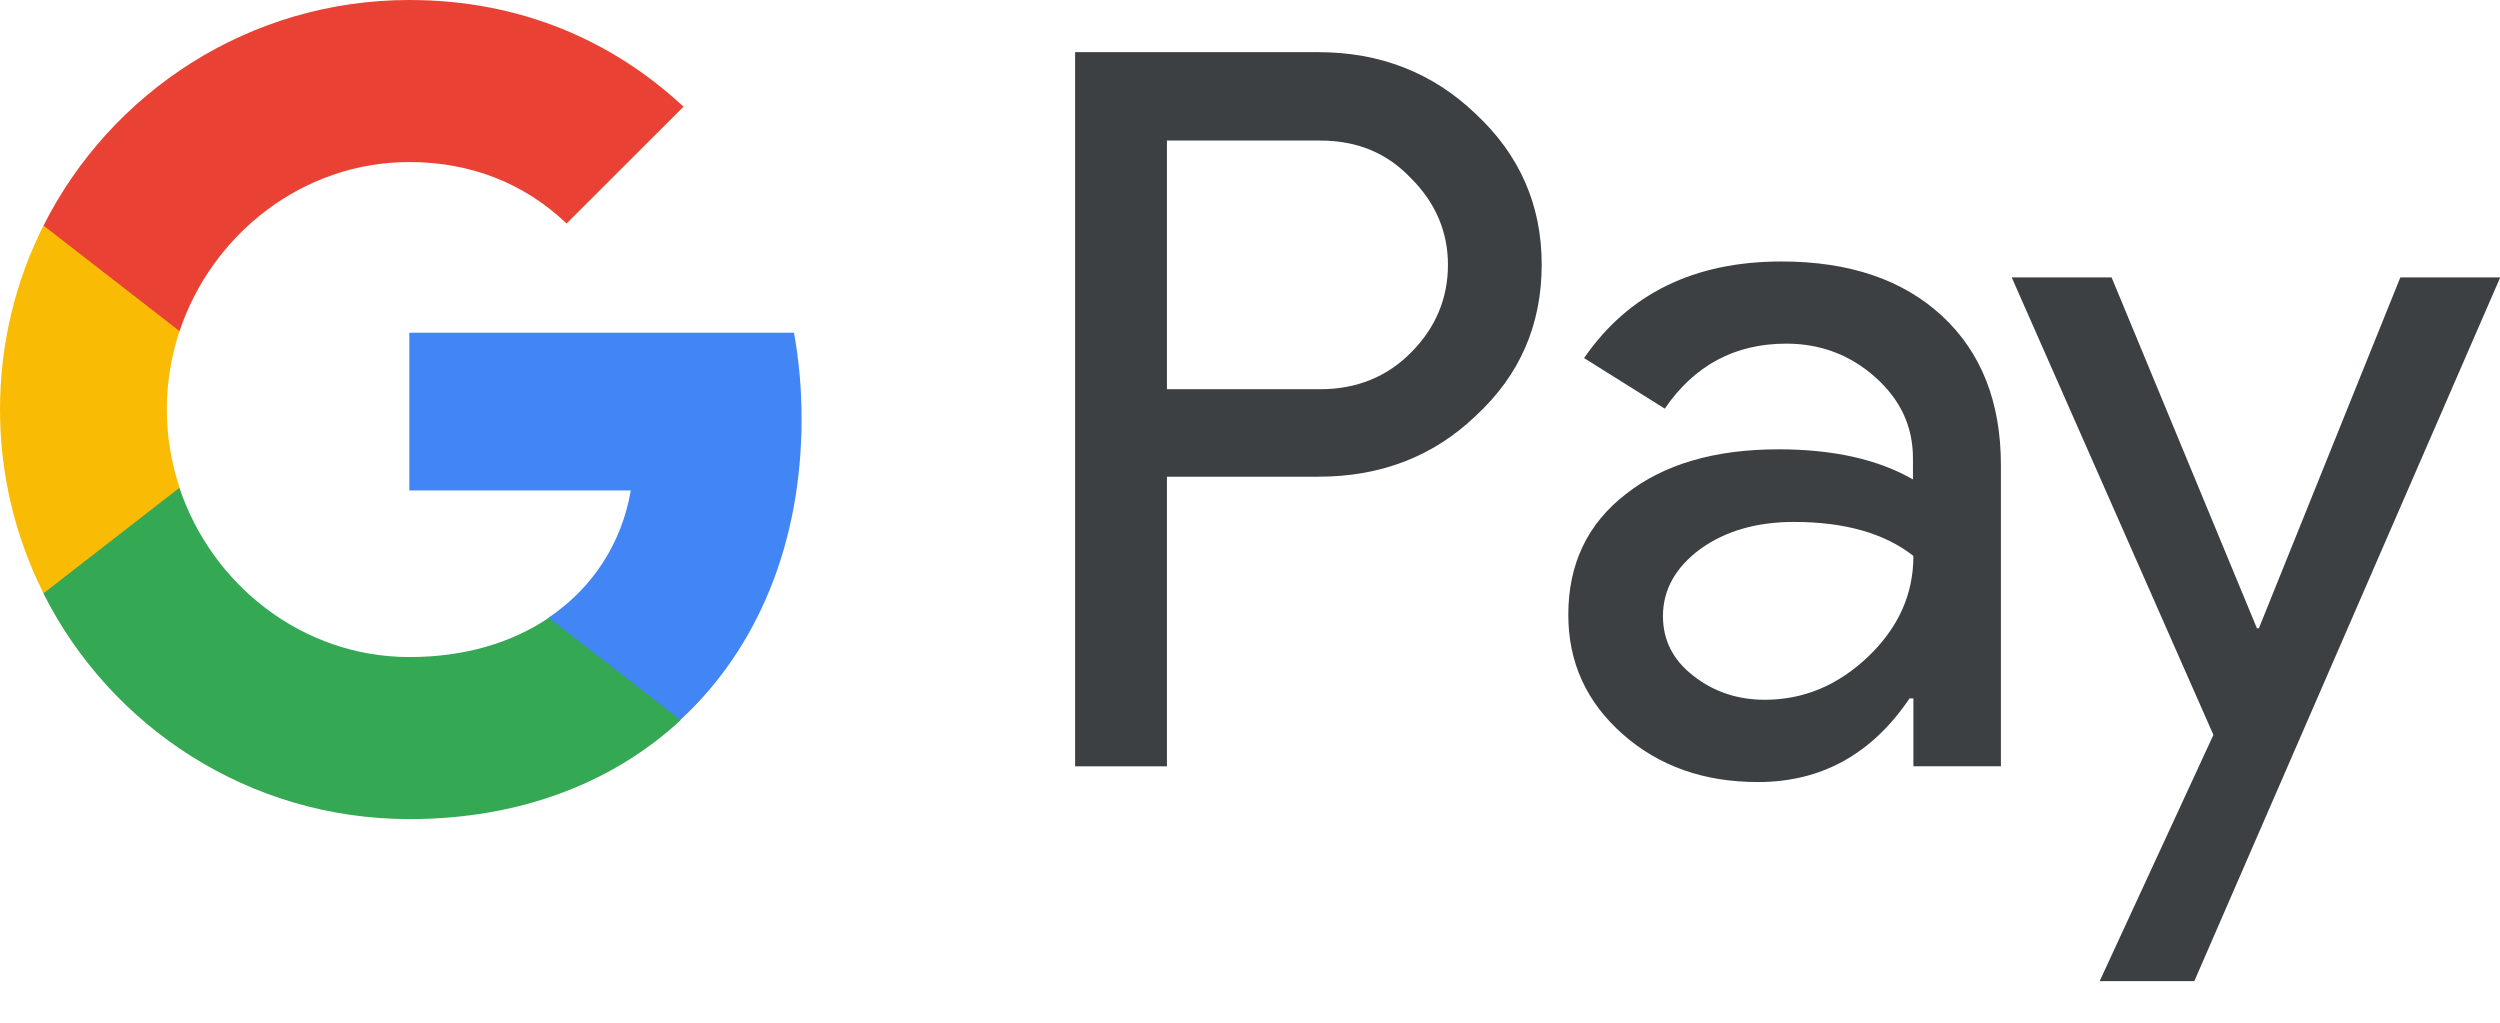
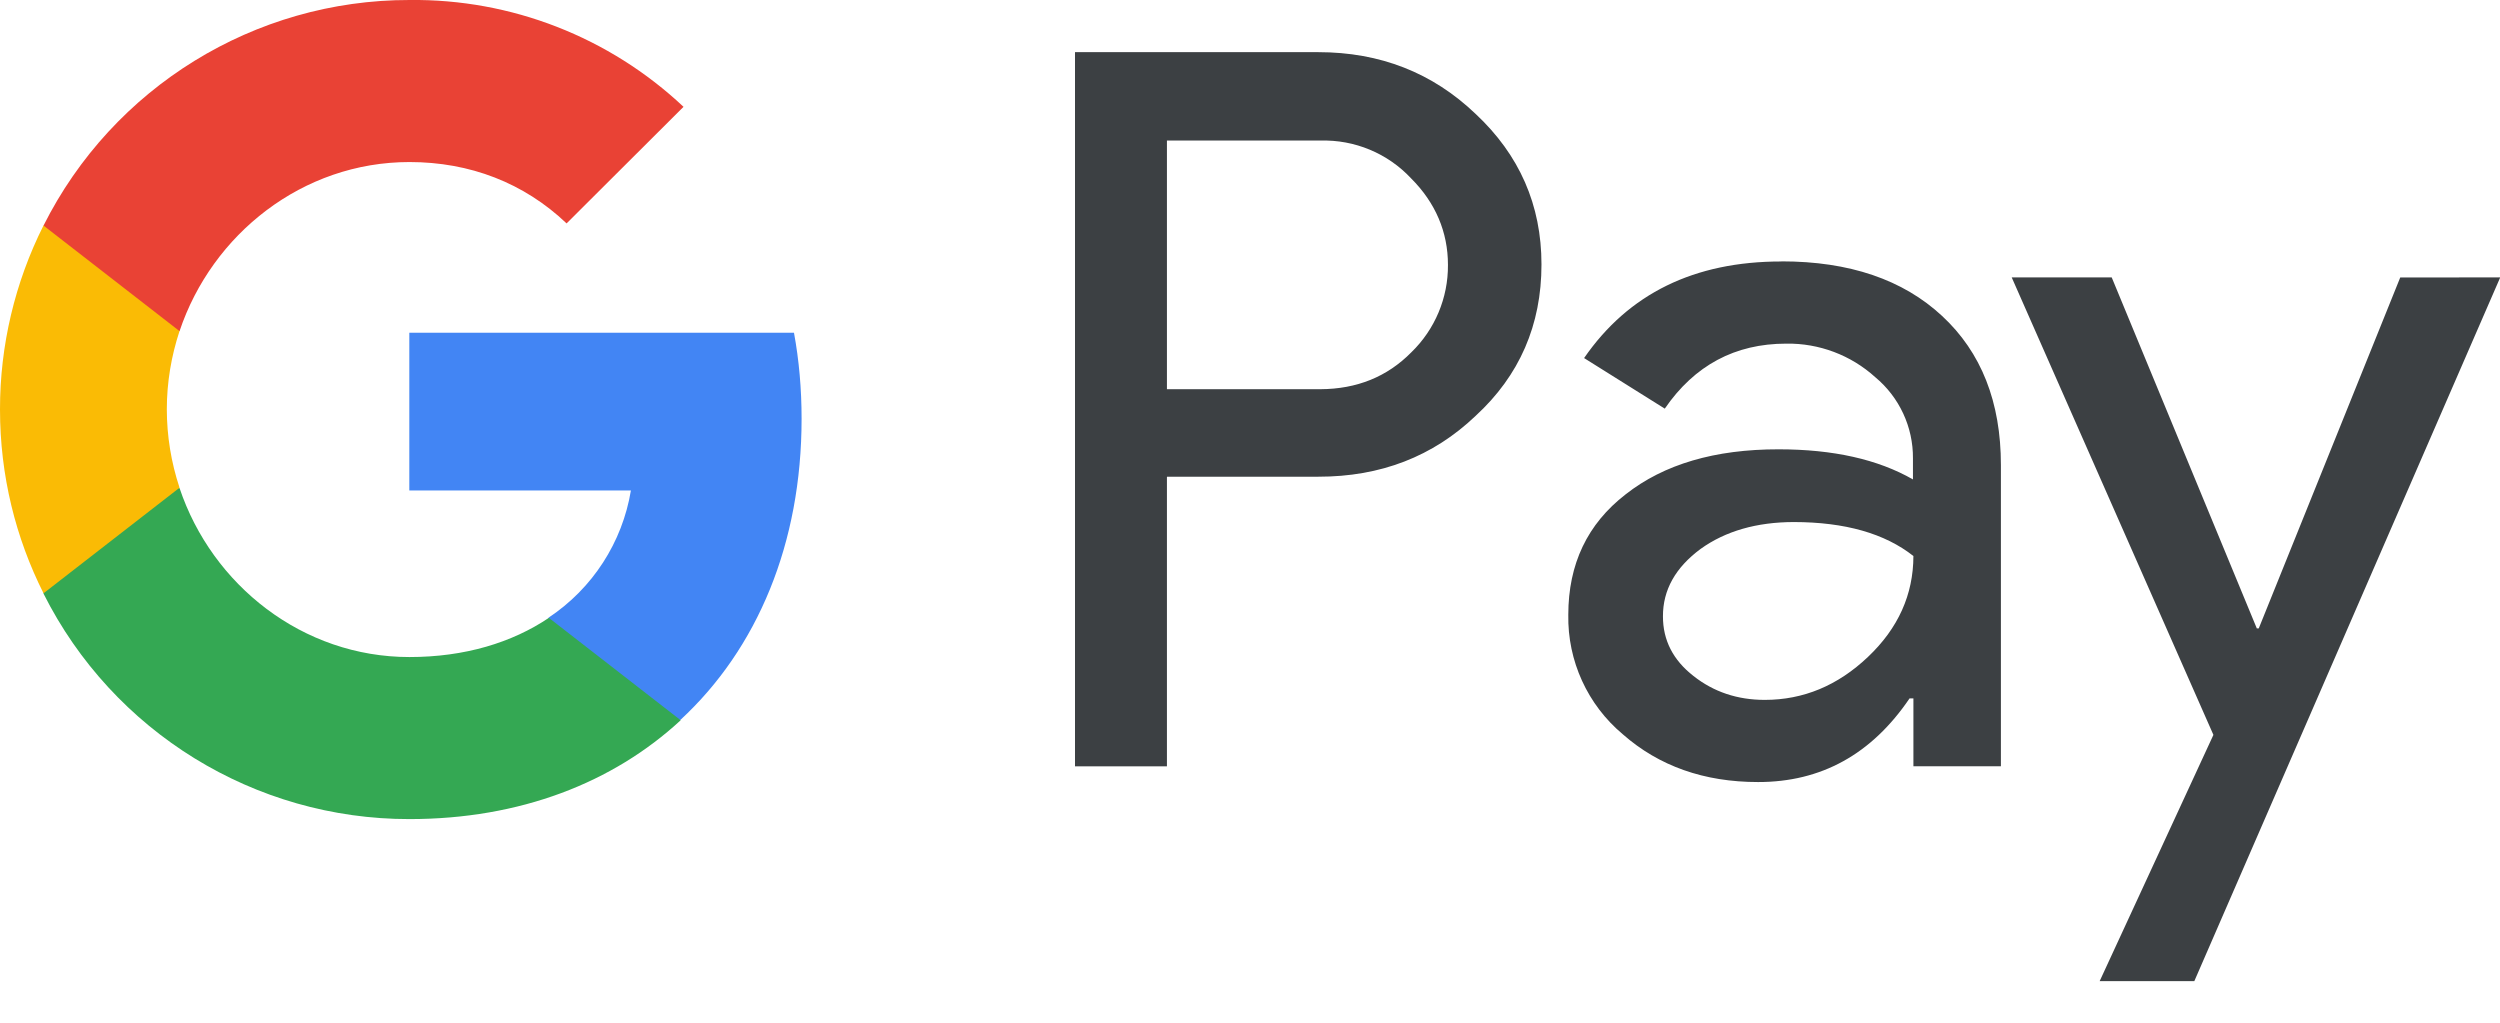
- <svg xmlns="http://www.w3.org/2000/svg" width="22" height="9" viewBox="0 0 22 9" fill="none">
-   <path d="M10.269 4.199V6.744H9.461V0.459H11.602C12.145 0.459 12.608 0.64 12.986 1.002C13.373 1.363 13.567 1.805 13.567 2.327C13.567 2.861 13.373 3.303 12.986 3.66C12.612 4.018 12.149 4.195 11.602 4.195H10.269V4.199ZM10.269 1.233V3.425H11.619C11.939 3.425 12.208 3.315 12.418 3.101C12.633 2.886 12.742 2.625 12.742 2.331C12.742 2.041 12.633 1.784 12.418 1.57C12.208 1.347 11.943 1.237 11.619 1.237H10.269V1.233Z" fill="#3C4043" />
-   <path d="M15.677 2.301C16.274 2.301 16.745 2.461 17.09 2.78C17.435 3.1 17.608 3.538 17.608 4.093V6.743H16.838V6.146H16.804C16.472 6.638 16.026 6.882 15.471 6.882C14.995 6.882 14.6 6.743 14.28 6.461C13.961 6.179 13.801 5.83 13.801 5.41C13.801 4.964 13.969 4.61 14.306 4.349C14.642 4.084 15.092 3.954 15.652 3.954C16.131 3.954 16.527 4.042 16.834 4.219V4.034C16.834 3.752 16.724 3.517 16.502 3.319C16.279 3.121 16.018 3.024 15.719 3.024C15.269 3.024 14.911 3.214 14.65 3.596L13.94 3.151C14.331 2.583 14.911 2.301 15.677 2.301ZM14.634 5.422C14.634 5.633 14.722 5.809 14.903 5.948C15.08 6.087 15.29 6.158 15.53 6.158C15.87 6.158 16.173 6.032 16.438 5.78C16.703 5.527 16.838 5.233 16.838 4.892C16.586 4.694 16.236 4.593 15.786 4.593C15.458 4.593 15.185 4.673 14.966 4.829C14.743 4.993 14.634 5.191 14.634 5.422Z" fill="#3C4043" />
-   <path d="M22.002 2.441L19.31 8.634H18.477L19.478 6.467L17.703 2.441H18.582L19.861 5.529H19.878L21.123 2.441H22.002Z" fill="#3C4043" />
-   <path d="M7.054 3.685C7.054 3.422 7.031 3.17 6.987 2.928H3.602V4.316L5.551 4.316C5.472 4.778 5.218 5.172 4.828 5.435V6.335H5.988C6.666 5.708 7.054 4.781 7.054 3.685Z" fill="#4285F4" />
-   <path d="M4.829 5.437C4.506 5.655 4.09 5.782 3.603 5.782C2.663 5.782 1.866 5.149 1.58 4.295H0.383V5.224C0.976 6.401 2.195 7.208 3.603 7.208C4.577 7.208 5.395 6.888 5.99 6.337L4.829 5.437Z" fill="#34A853" />
-   <path d="M1.468 3.603C1.468 3.363 1.508 3.131 1.58 2.913V1.984H0.383C0.138 2.471 0 3.02 0 3.603C0 4.185 0.138 4.734 0.383 5.221L1.58 4.292C1.508 4.074 1.468 3.842 1.468 3.603Z" fill="#FABB05" />
-   <path d="M3.603 1.426C4.135 1.426 4.611 1.609 4.986 1.967L6.015 0.939C5.39 0.357 4.576 0 3.603 0C2.195 0 0.976 0.808 0.383 1.985L1.58 2.914C1.866 2.06 2.663 1.426 3.603 1.426Z" fill="#E94235" />
+ <svg xmlns="http://www.w3.org/2000/svg" width="22" height="9" fill="none">
+   <path fill="#3C4043" d="M10.269 4.199v2.545H9.46V.459h2.141q.816 0 1.384.543.58.542.58 1.325 0 .8-.58 1.333-.562.536-1.384.535H10.27zm0-2.966v2.192h1.35q.482-.002.8-.324a1.06 1.06 0 0 0 .323-.77c0-.29-.11-.547-.324-.761a1.05 1.05 0 0 0-.799-.333h-1.35zM15.677 2.3q.896 0 1.413.48.518.48.518 1.313v2.65h-.77v-.597h-.034q-.5.737-1.333.736-.712 0-1.19-.42a1.34 1.34 0 0 1-.48-1.052q0-.67.505-1.06.505-.397 1.346-.396.72 0 1.182.265v-.185a.92.92 0 0 0-.332-.715 1.14 1.14 0 0 0-.783-.295q-.676 0-1.069.572l-.71-.445q.587-.851 1.737-.85m-1.043 3.122q-.001.316.269.526.266.21.627.21.51 0 .908-.378.399-.378.4-.888-.377-.298-1.052-.299-.492.001-.82.236-.333.246-.332.593M22.002 2.441 19.31 8.634h-.833l1.001-2.167-1.775-4.026h.88L19.86 5.53h.017l1.245-3.088z" />
+   <path fill="#4285F4" d="M7.054 3.685q0-.394-.067-.757H3.602v1.388h1.95a1.67 1.67 0 0 1-.724 1.119v.9h1.16c.678-.627 1.066-1.554 1.066-2.65" />
+   <path fill="#34A853" d="M4.83 5.437c-.324.218-.74.345-1.227.345-.94 0-1.737-.633-2.023-1.487H.383v.929a3.6 3.6 0 0 0 3.22 1.984c.974 0 1.792-.32 2.387-.87z" />
+   <path fill="#FABB05" d="M1.468 3.603c0-.24.04-.472.112-.69v-.929H.383A3.6 3.6 0 0 0 0 3.603c0 .582.138 1.131.383 1.618l1.197-.929a2.2 2.2 0 0 1-.112-.69" />
+   <path fill="#E94235" d="M3.603 1.426c.532 0 1.008.183 1.383.54L6.015.94A3.46 3.46 0 0 0 3.603 0a3.6 3.6 0 0 0-3.22 1.985l1.197.929c.286-.854 1.083-1.488 2.023-1.488" />
</svg>
